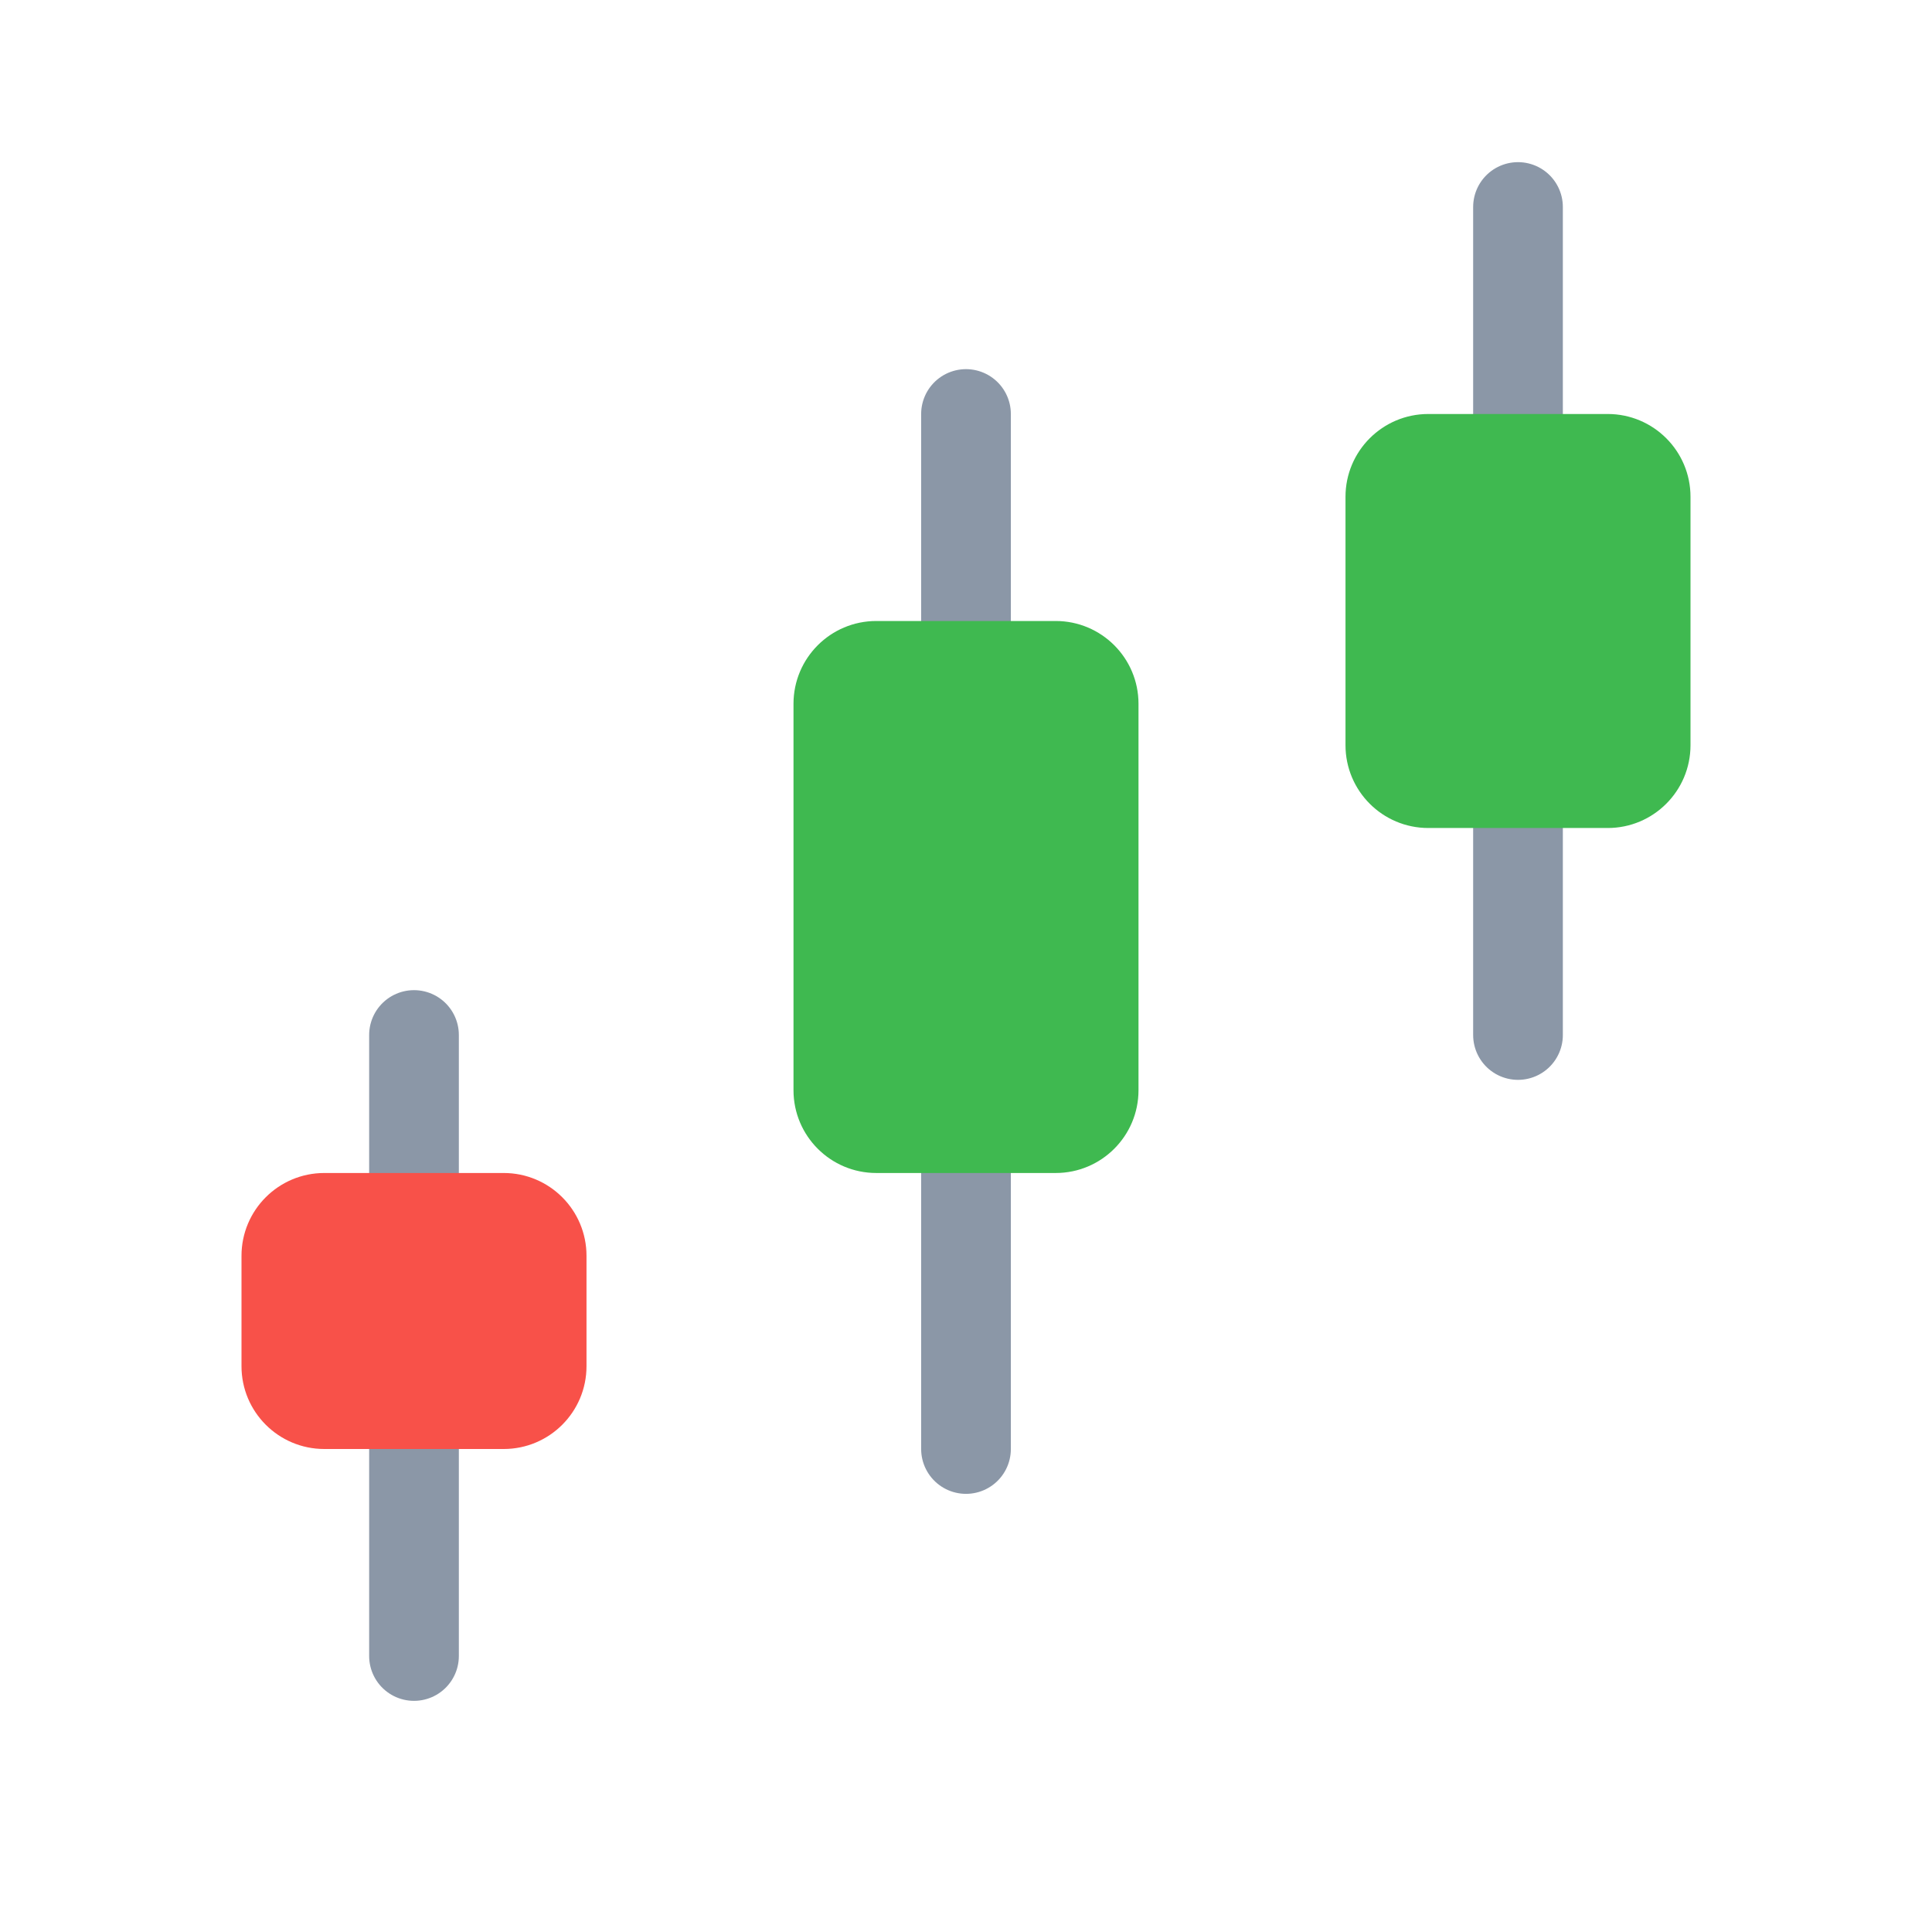
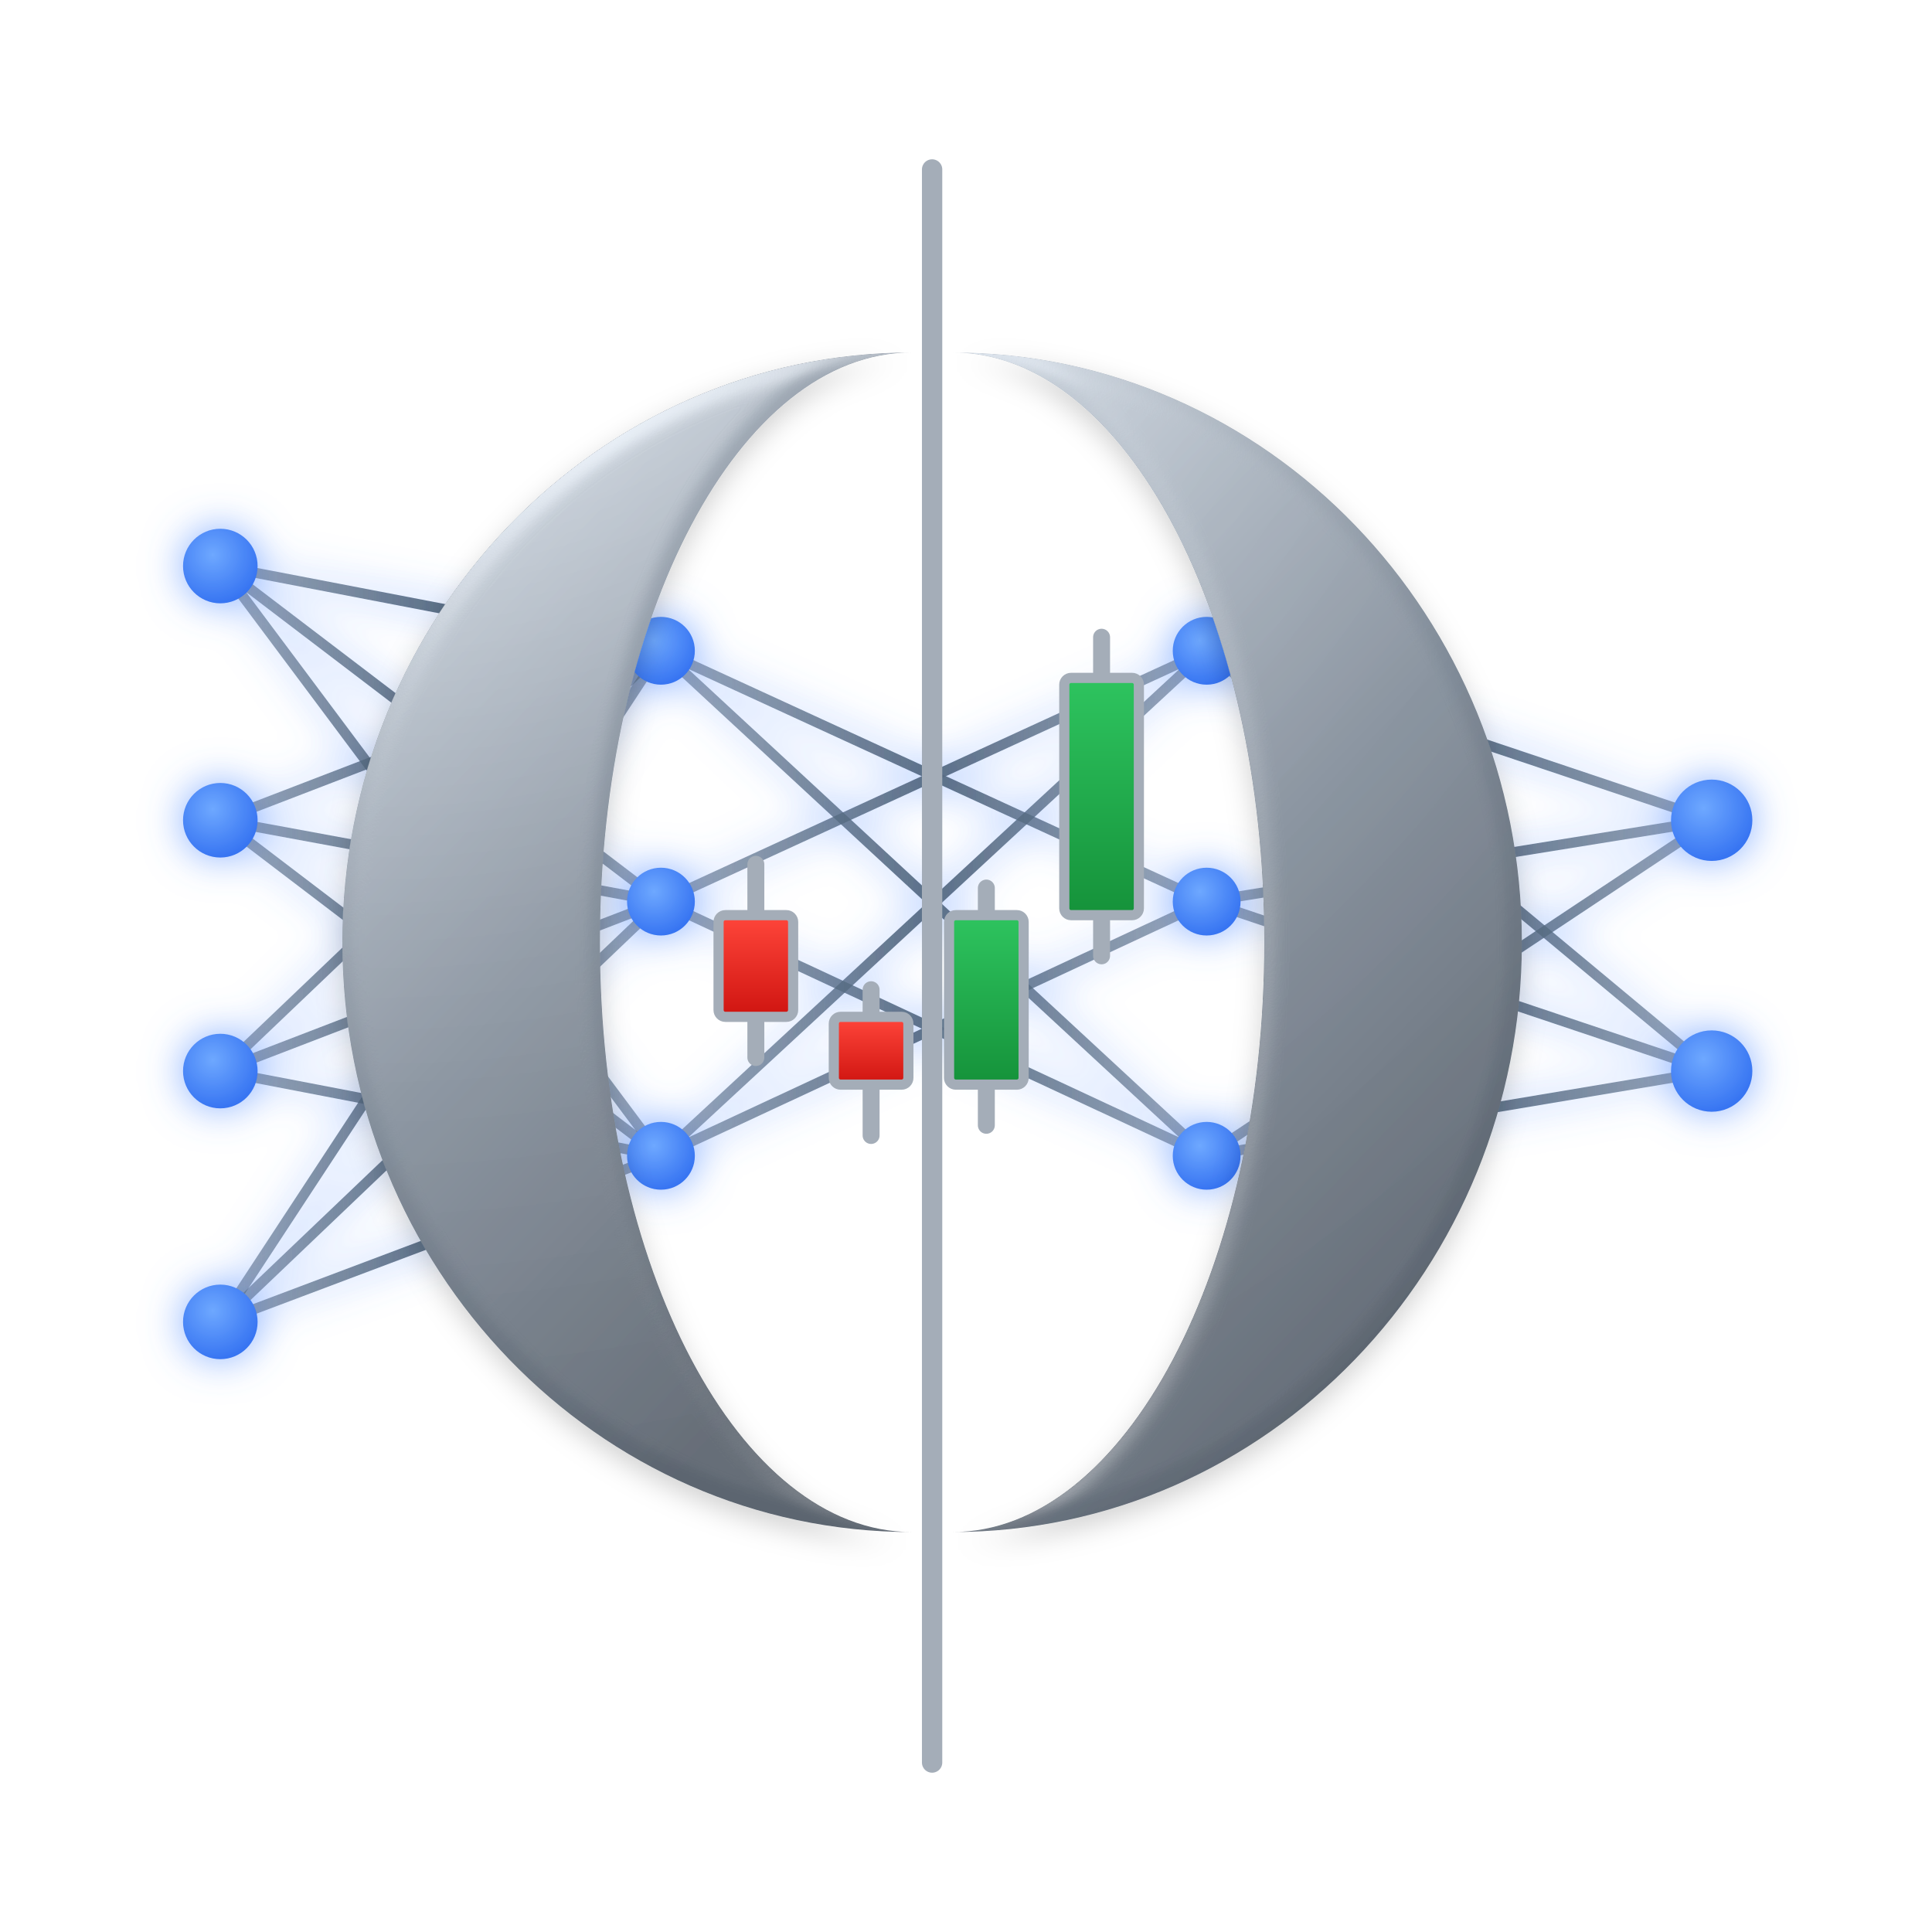
- <svg xmlns="http://www.w3.org/2000/svg" viewBox="0 0 28 28">
-   <g stroke="#8b97a7" stroke-width="1.3" stroke-linecap="round">
-     <line x1="6" y1="15" x2="6" y2="24" />
-     <line x1="14" y1="6" x2="14" y2="21" />
-     <line x1="22" y1="3" x2="22" y2="15" />
+ <svg xmlns="http://www.w3.org/2000/svg" viewBox="237 200 570 570" width="256" height="256">
+   <defs>
+     <style>
+ .struct{fill:#a4adb8;} .green{fill:url(#gGreen);} .red{fill:url(#gRed);}
+ .edge{stroke:url(#gEdge);stroke-width:3;stroke-linecap:round;fill:none;}
+ .node{fill:url(#gNode);} .wick{stroke:#a4adb8;stroke-width:6;stroke-linecap:round;}
+ .cwick{stroke:#a4adb8;stroke-width:5;stroke-linecap:round;} .body{stroke:#a4adb8;stroke-width:3;}
+ </style>
+     <radialGradient id="gNode" cx="40%" cy="35%" r="75%">
+       <stop offset="0%" stop-color="#6ea8ff" />
+       <stop offset="100%" stop-color="#2f6df0" />
+     </radialGradient>
+     <linearGradient id="gEdge" x1="0" y1="0" x2="1" y2="0">
+       <stop offset="0%" stop-color="#566b82" stop-opacity="0.55" />
+       <stop offset="50%" stop-color="#566b82" stop-opacity="0.95" />
+       <stop offset="100%" stop-color="#566b82" stop-opacity="0.55" />
+     </linearGradient>
+     <linearGradient id="gGreen" x1="0" y1="0" x2="0" y2="1">
+       <stop offset="0%" stop-color="#2ec45f" />
+       <stop offset="100%" stop-color="#15923a" />
+     </linearGradient>
+     <linearGradient id="gRed" x1="0" y1="0" x2="0" y2="1">
+       <stop offset="0%" stop-color="#ff463b" />
+       <stop offset="100%" stop-color="#cf1410" />
+     </linearGradient>
+     <filter id="glow" x="-80%" y="-80%" width="260%" height="260%">
+       <feGaussianBlur stdDeviation="6" result="b" />
+       <feFlood flood-color="#5b93ff" flood-opacity="0.75" />
+       <feComposite in2="b" operator="in" result="g" />
+       <feMerge>
+         <feMergeNode in="g" />
+         <feMergeNode in="SourceGraphic" />
+       </feMerge>
+     </filter>
+     <filter id="softshadow" x="-30%" y="-30%" width="160%" height="160%">
+       <feDropShadow dx="0" dy="3" stdDeviation="4" flood-color="#000000" flood-opacity="0.18" />
+     </filter>
+     <linearGradient id="gArc" x1="0" y1="0" x2="0.5" y2="1">
+       <stop offset="0%" stop-color="#c3ccd6" />
+       <stop offset="55%" stop-color="#7f8a97" />
+       <stop offset="100%" stop-color="#5a636e" />
+     </linearGradient>
+     <filter id="bevel" x="-20%" y="-20%" width="140%" height="140%">
+       <feGaussianBlur in="SourceAlpha" stdDeviation="3" result="blur" />
+       <feSpecularLighting in="blur" surfaceScale="4" specularConstant="0.8" specularExponent="18" lighting-color="#ffffff" result="spec">
+         <fePointLight x="350" y="180" z="260" />
+       </feSpecularLighting>
+       <feComposite in="spec" in2="SourceAlpha" operator="in" result="spec2" />
+       <feComposite in="SourceGraphic" in2="spec2" operator="arithmetic" k1="0" k2="1" k3="0.55" k4="0" />
+     </filter>
+   </defs>
+   <g filter="url(#glow)">
+     <line class="edge" x1="302" y1="367" x2="432" y2="392" />
+     <line class="edge" x1="302" y1="367" x2="432" y2="466" />
+     <line class="edge" x1="302" y1="367" x2="432" y2="541" />
+     <line class="edge" x1="302" y1="442" x2="432" y2="392" />
+     <line class="edge" x1="302" y1="442" x2="432" y2="466" />
+     <line class="edge" x1="302" y1="442" x2="432" y2="541" />
+     <line class="edge" x1="302" y1="516" x2="432" y2="392" />
+     <line class="edge" x1="302" y1="516" x2="432" y2="466" />
+     <line class="edge" x1="302" y1="516" x2="432" y2="541" />
+     <line class="edge" x1="302" y1="590" x2="432" y2="392" />
+     <line class="edge" x1="302" y1="590" x2="432" y2="466" />
+     <line class="edge" x1="302" y1="590" x2="432" y2="541" />
+     <line class="edge" x1="432" y1="392" x2="593" y2="392" />
+     <line class="edge" x1="432" y1="392" x2="593" y2="466" />
+     <line class="edge" x1="432" y1="392" x2="593" y2="541" />
+     <line class="edge" x1="432" y1="466" x2="593" y2="392" />
+     <line class="edge" x1="432" y1="466" x2="593" y2="466" />
+     <line class="edge" x1="432" y1="466" x2="593" y2="541" />
+     <line class="edge" x1="432" y1="541" x2="593" y2="392" />
+     <line class="edge" x1="432" y1="541" x2="593" y2="466" />
+     <line class="edge" x1="432" y1="541" x2="593" y2="541" />
+     <line class="edge" x1="593" y1="392" x2="742" y2="442" />
+     <line class="edge" x1="593" y1="392" x2="742" y2="516" />
+     <line class="edge" x1="593" y1="466" x2="742" y2="442" />
+     <line class="edge" x1="593" y1="466" x2="742" y2="516" />
+     <line class="edge" x1="593" y1="541" x2="742" y2="442" />
+     <line class="edge" x1="593" y1="541" x2="742" y2="516" />
+     <circle class="node" cx="302" cy="367" r="11" />
+     <circle class="node" cx="302" cy="442" r="11" />
+     <circle class="node" cx="302" cy="516" r="11" />
+     <circle class="node" cx="302" cy="590" r="11" />
+     <circle class="node" cx="432" cy="392" r="10" />
+     <circle class="node" cx="432" cy="466" r="10" />
+     <circle class="node" cx="432" cy="541" r="10" />
+     <circle class="node" cx="593" cy="392" r="10" />
+     <circle class="node" cx="593" cy="466" r="10" />
+     <circle class="node" cx="593" cy="541" r="10" />
+     <circle class="node" cx="742" cy="442" r="12" />
+     <circle class="node" cx="742" cy="516" r="12" />
  </g>
-   <rect x="3.5" y="17" width="5" height="4" rx="1.2" fill="#f85149" />
-   <rect x="11.5" y="9" width="5" height="8" rx="1.2" fill="#3fb950" />
-   <rect x="19.5" y="6" width="5" height="6" rx="1.2" fill="#3fb950" />
+   <g filter="url(#softshadow)">
+     <g filter="url(#bevel)">
+       <path fill="url(#gArc)" d="M 506 304 A 168 174 0 0 0 506 652 A 92 174 0 0 1 506 304 Z" />
+       <path fill="url(#gArc)" d="M 518 304 A 168 174 0 0 1 518 652 A 92 174 0 0 0 518 304 Z" />
+     </g>
+   </g>
+   <line class="wick" x1="512" y1="250" x2="512" y2="720" />
+   <line class="cwick" x1="460" y1="455" x2="460" y2="512" />
+   <line class="cwick" x1="494" y1="492" x2="494" y2="535" />
+   <line class="cwick" x1="528" y1="462" x2="528" y2="532" />
+   <line class="cwick" x1="562" y1="388" x2="562" y2="482" />
+   <rect class="red body" x="449" y="470" width="22" height="30" rx="2" />
+   <rect class="red body" x="483" y="500" width="22" height="20" rx="2" />
+   <rect class="green body" x="517" y="470" width="22" height="50" rx="2" />
+   <rect class="green body" x="551" y="400" width="22" height="70" rx="2" />
</svg>
